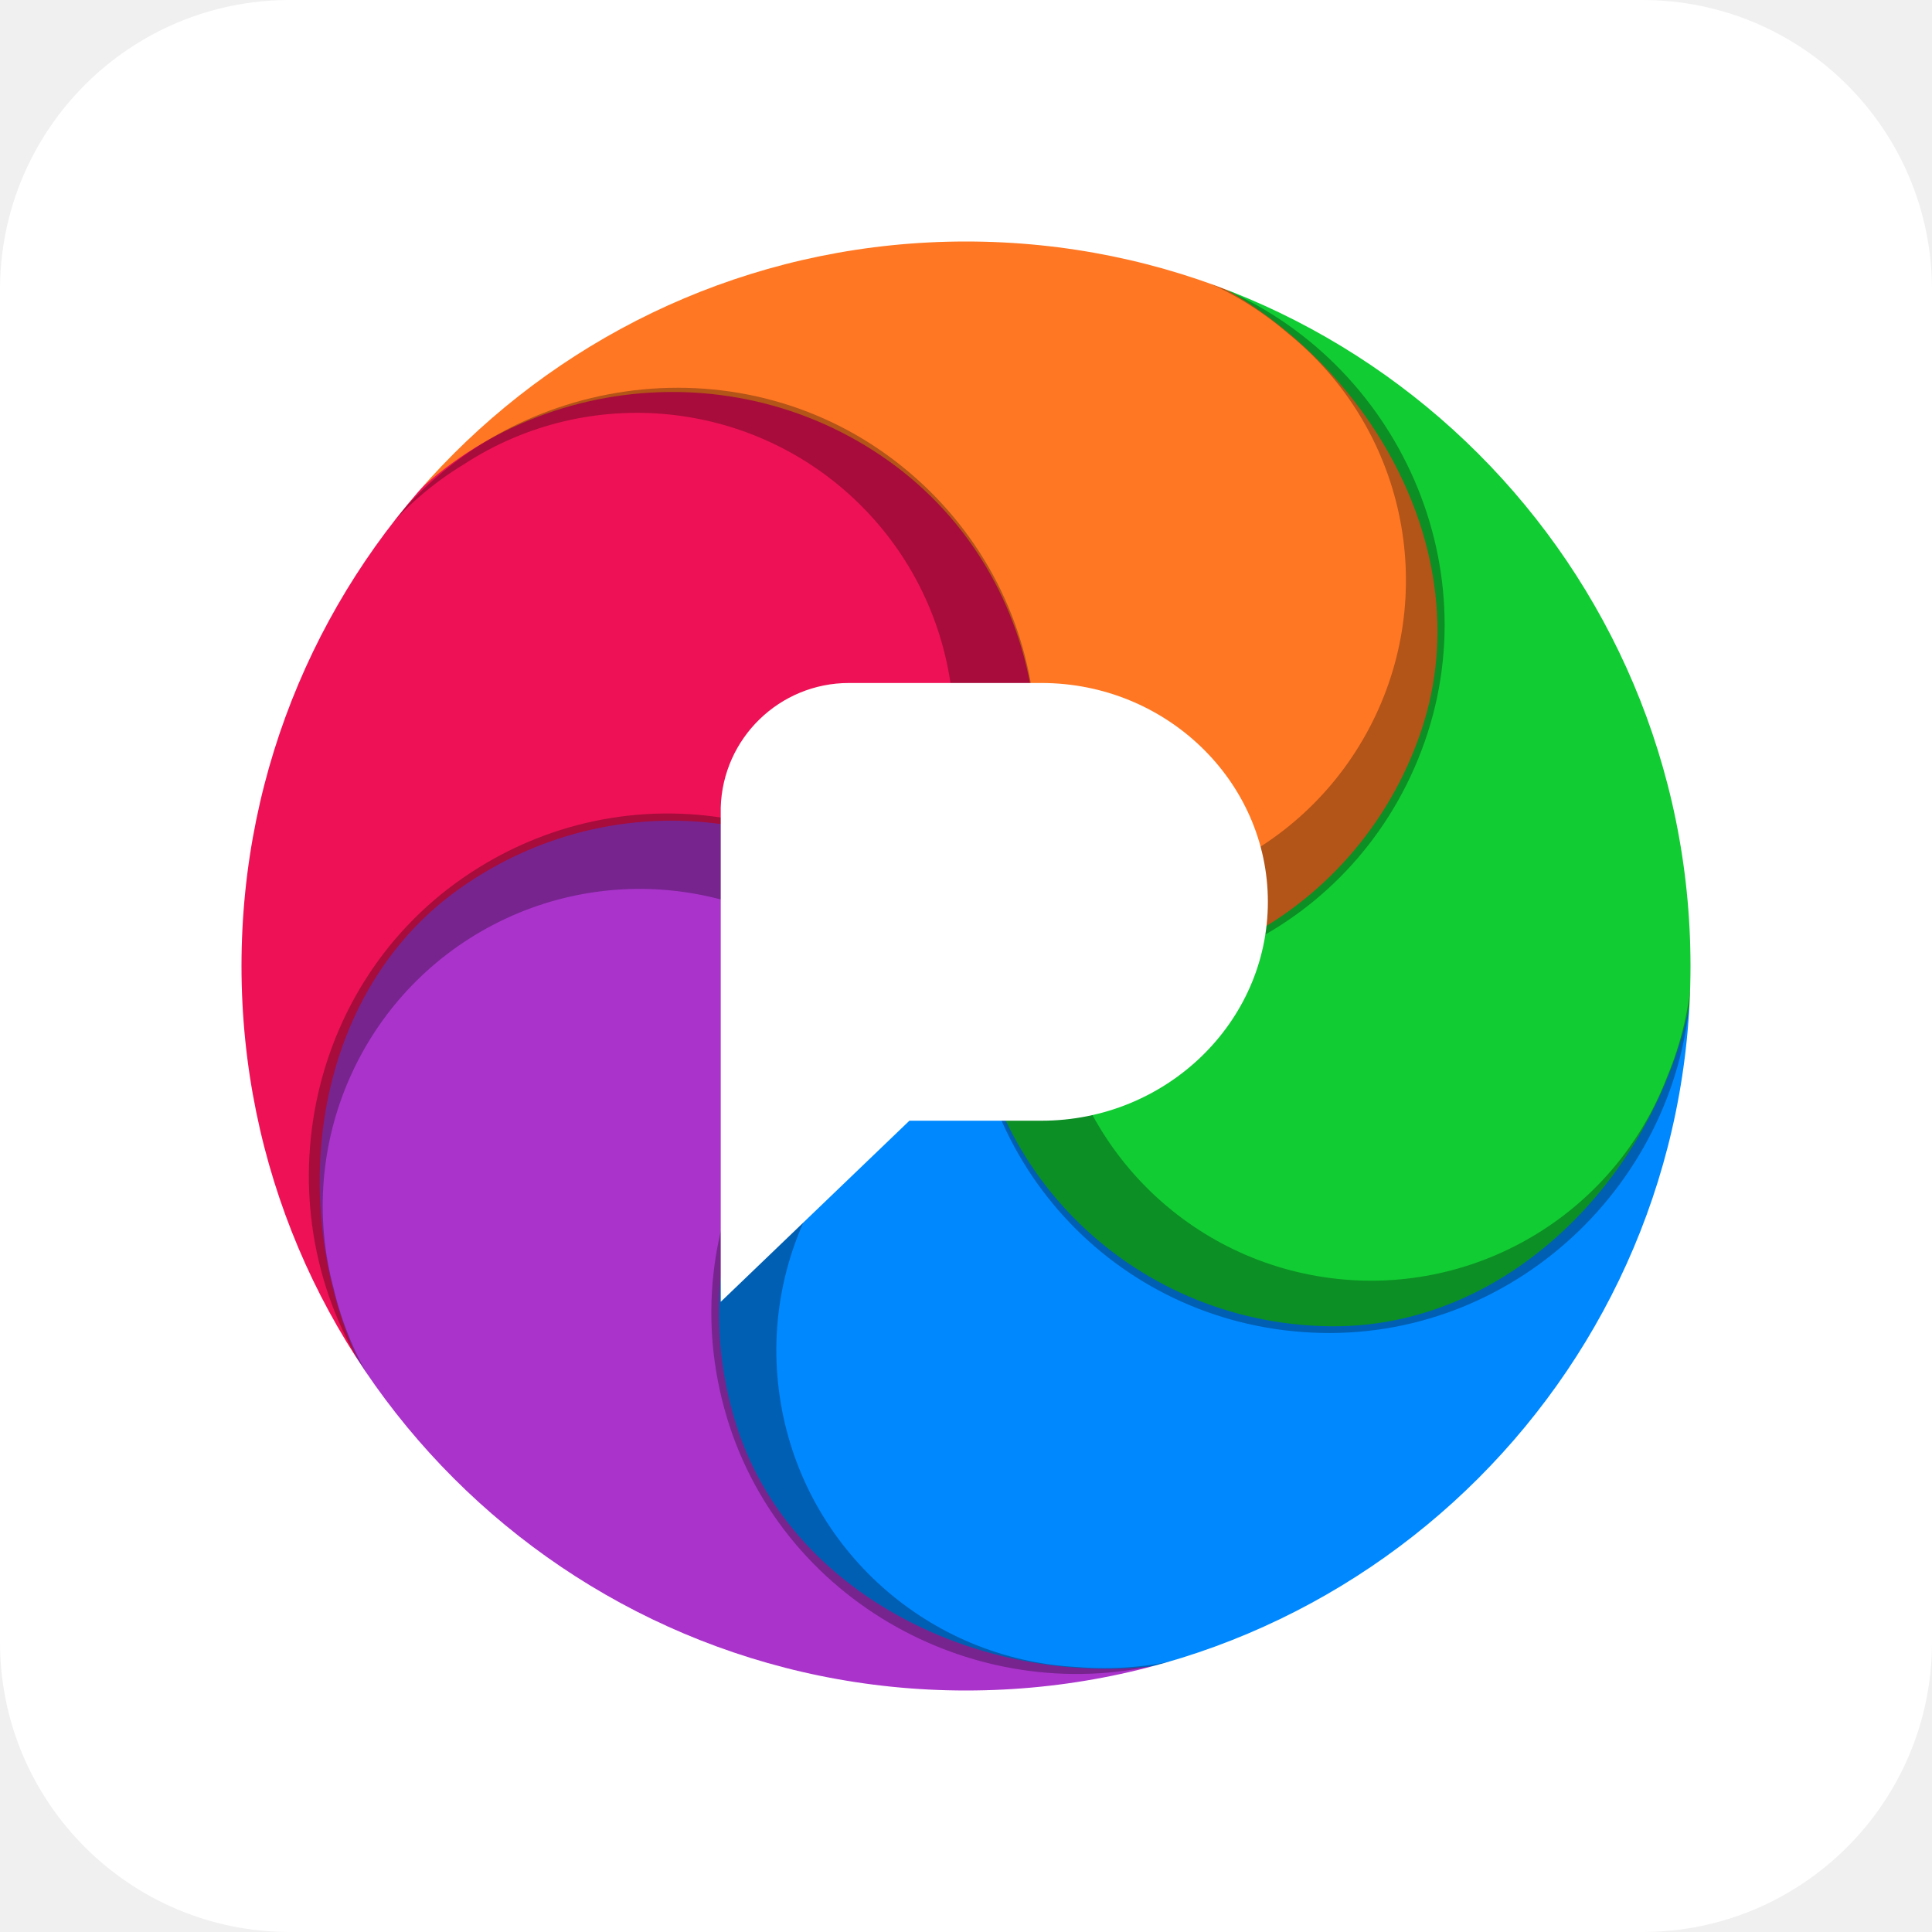
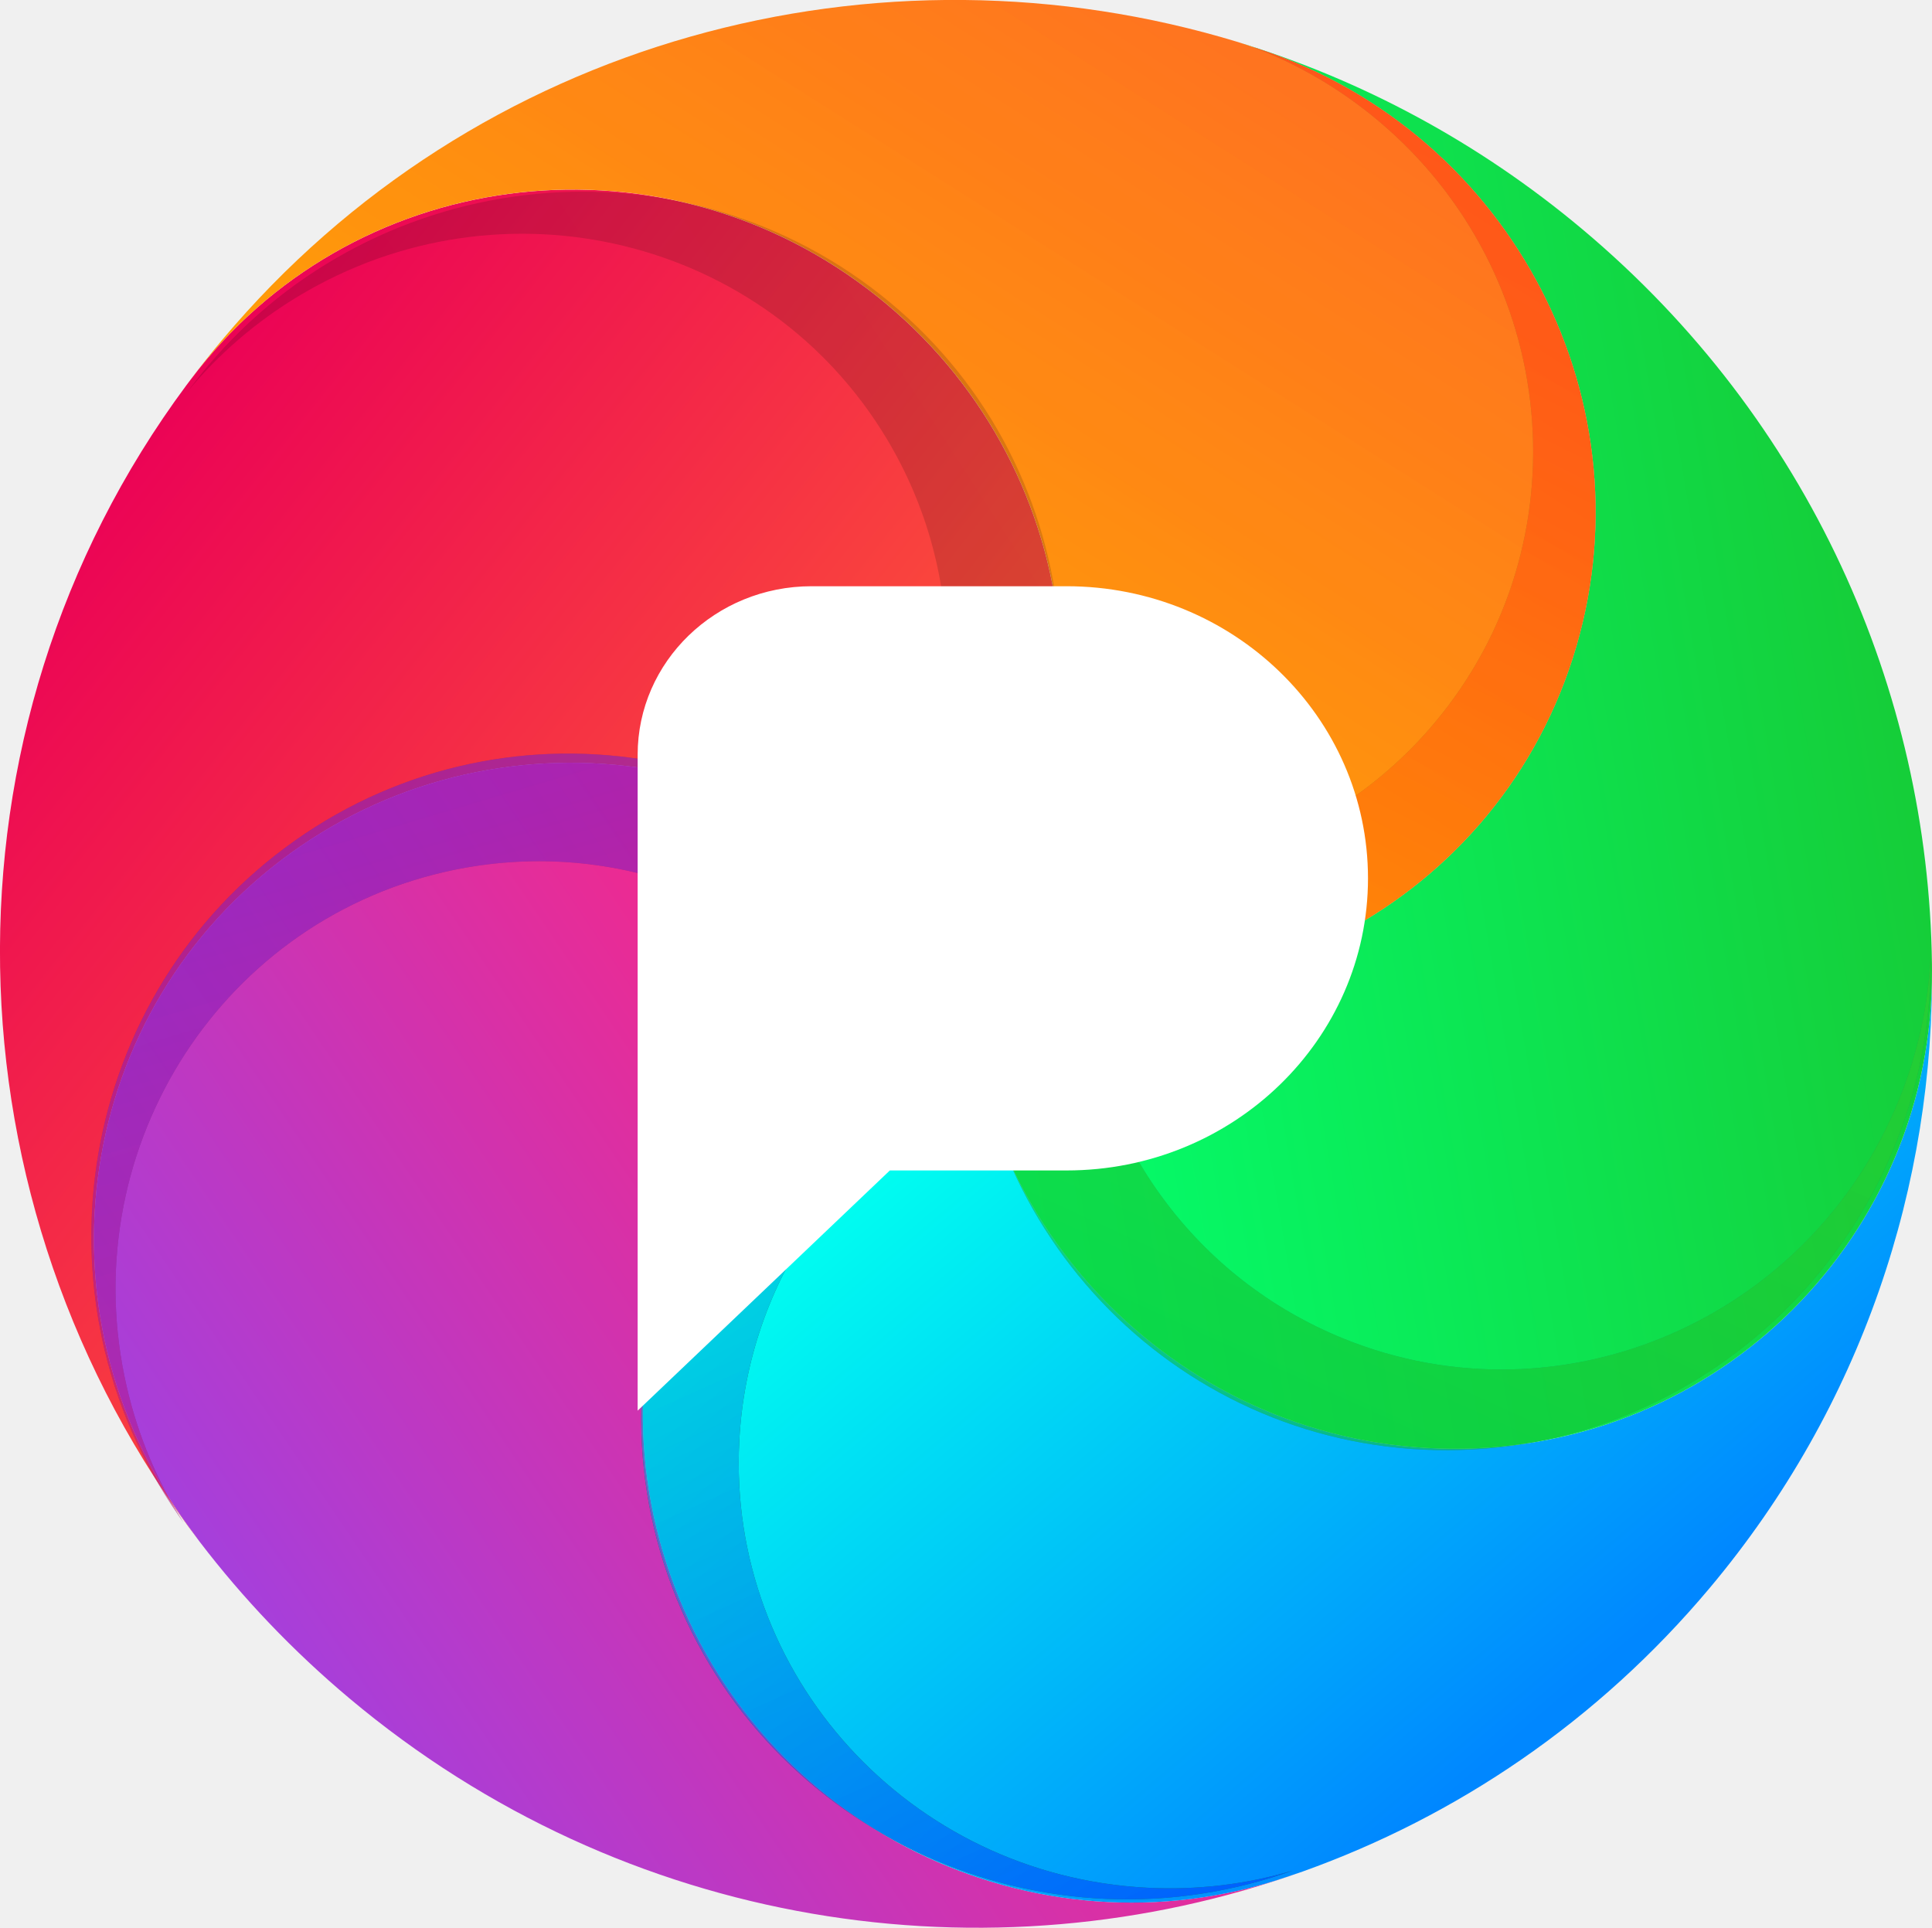
- <svg xmlns="http://www.w3.org/2000/svg" aria-label="Pixelfed" role="img" viewBox="0 0 512 512">
-   <rect width="512" height="512" rx="15%" fill="#fff" />
-   <g fill="#f72">
-     <path id="a" d="M254 256c32-42 23-102-20-134s-108-15-140 27l11-19c52-63 143-89 210-58 50 17 78 72 62 123s-72 78-123 61" />
+ <svg xmlns="http://www.w3.org/2000/svg" xmlns:xlink="http://www.w3.org/1999/xlink" width="14.77mm" height="14.739mm" version="1.1" viewBox="0 0 14.77 14.739">
+   <defs>
+     <linearGradient id="e" x1="30.973" x2="1.109" y1="27.509" y2="28.797" gradientTransform="scale(.83554 1.1968)" gradientUnits="userSpaceOnUse" xlink:href="#b" />
+     <linearGradient id="b" x1="26.799" x2="6.491" y1="19.64" y2="20.515" gradientTransform="scale(.85442 1.1704)" gradientUnits="userSpaceOnUse">
+       <stop stop-color="#FF5C34" offset="0" />
+       <stop stop-color="#EB0256" offset="1" />
+     </linearGradient>
+     <linearGradient id="i" x1="18.604" x2="29.552" y1="60.089" y2="34.263" gradientTransform="scale(1.2182 .82091)" gradientUnits="userSpaceOnUse">
+       <stop stop-color="#A63FDB" offset="0" />
+       <stop stop-color="#FF257E" offset="1" />
+     </linearGradient>
+     <linearGradient id="h" x1="31.906" x2="56.143" y1="22.861" y2="28.198" gradientTransform="scale(.87862 1.1382)" gradientUnits="userSpaceOnUse">
+       <stop stop-color="#00FFF0" offset="0" />
+       <stop stop-color="#0087FF" offset="1" />
+     </linearGradient>
+     <linearGradient id="g" x1="40.014" x2="21.611" y1="3.05" y2="22.693" gradientTransform="scale(1.048 .9542)" gradientUnits="userSpaceOnUse">
+       <stop stop-color="#17C934" offset="0" />
+       <stop stop-color="#03FF6E" offset="1" />
+     </linearGradient>
+     <linearGradient id="d" x1="15.185" x2="9.592" y1="33.22" y2="1.019" gradientTransform="scale(1.1393 .87774)" gradientUnits="userSpaceOnUse" xlink:href="#a" />
+     <linearGradient id="a" x1=".5" x2=".306" y1="1.119">
+       <stop stop-color="#FFB000" offset="0" />
+       <stop stop-color="#FF7725" offset="1" />
+     </linearGradient>
+     <linearGradient id="c" x1="29.277" x2="25.329" y1="23.493" y2=".764" gradientTransform="scale(.85442 1.1704)" gradientUnits="userSpaceOnUse" xlink:href="#a" />
+     <linearGradient id="l" x1="16.691" x2="57.873" y1="19.196" y2="21.721" gradientTransform="scale(.85442 1.1704)" gradientUnits="userSpaceOnUse">
+       <stop stop-color="#9EE85D" offset="0" />
+       <stop stop-color="#0ED061" offset="1" />
+     </linearGradient>
+     <linearGradient id="k" x1="38.66" x2="29.418" y1="42.314" y2="17.769" gradientTransform="scale(.85442 1.1704)" gradientUnits="userSpaceOnUse">
+       <stop stop-color="#21EFE3" offset="0" />
+       <stop stop-color="#2598FF" offset="1" />
+     </linearGradient>
+     <linearGradient id="j" x1="32.778" x2="-5.737" y1="31.292" y2="34.564" gradientTransform="scale(.85442 1.1704)" gradientUnits="userSpaceOnUse">
+       <stop stop-color="#A63FDB" offset="0" />
+       <stop stop-color="#FF257E" offset="1" />
+     </linearGradient>
+     <linearGradient id="f" x1="26.799" x2="6.491" y1="19.64" y2="20.515" gradientTransform="scale(.85442 1.1704)" gradientUnits="userSpaceOnUse" xlink:href="#b" />
+   </defs>
+   <g transform="translate(33.915 11.461)">
+     <g id="Group" transform="matrix(.29726 0 0 .29726 -33.959 -11.511)">
+       <mask fill="#ffffff">
+         <rect y=".112" width="50" height="49.776" />
+       </mask>
+       <g transform="translate(-12.599 -12.101)">
+         <g transform="rotate(40 14.707 46.949)" fill-rule="evenodd">
+           <path id="Combined-Shape" d="m25.88 24.664c-6.69-1.648-13.466 2.374-15.134 8.982-1.668 6.608 2.403 13.301 9.094 14.949l0.506 0.125c-10.654-2.381-18.724-11.491-19.391-22.569l-0.01-0.195c-0.361-6.801 4.929-12.604 11.814-12.96 6.886-0.356 12.76 4.868 13.121 11.67z" fill="url(#e)" />
+           <path d="m25.88 24.664c-3.551 5.838-1.639 13.414 4.271 16.922 5.91 3.508 13.581 1.619 17.132-4.219l0.235-0.387c-4.315 7.381-12.39 12.348-21.639 12.348-1.902 0-3.754-0.21-5.535-0.608l-0.506-0.125c-6.69-1.648-10.762-8.341-9.094-14.949 1.668-6.608 8.444-10.63 15.134-8.982z" fill="url(#i)" />
+           <path d="m25.88 24.664c4.432 5.217 12.307 5.898 17.589 1.52 5.282-4.378 5.971-12.156 1.539-17.373l-0.101-0.119c3.707 4.303 5.943 9.88 5.943 15.973 0 4.486-1.212 8.692-3.331 12.316l-0.235 0.387c-3.551 5.838-11.222 7.727-17.132 4.219-5.91-3.508-7.823-11.084-4.271-16.922z" fill="url(#h)" />
+           <path d="m25.88 24.664c6.393-2.551 9.482-9.739 6.899-16.053s-9.86-9.366-16.253-6.814l-0.523 0.209c3.029-1.29 6.369-2.005 9.877-2.005 7.622 0 14.446 3.373 19.027 8.691l0.101 0.119c4.432 5.217 3.743 12.996-1.539 17.373-5.282 4.378-13.157 3.697-17.589-1.52z" fill="url(#g)" />
+           <g fill="url(#d)">
+             <path d="m25.88 24.664c-0.361-6.801-6.235-12.026-13.121-11.67-6.886 0.356-12.175 6.159-11.814 12.96l0.01 0.195c-0.03-0.492-0.045-0.987-0.045-1.486 0-10.156 6.215-18.878 15.093-22.659l0.523-0.209c6.393-2.551 13.67 0.5 16.253 6.814s-0.506 13.502-6.899 16.053z" />
+             <path d="m25.88 24.664c-0.361-6.801-6.235-12.026-13.121-11.67-6.886 0.356-12.175 6.159-11.814 12.96l0.01 0.195c-0.03-0.492-0.045-0.987-0.045-1.486 0-10.156 6.215-18.878 15.093-22.659l0.523-0.209c6.393-2.551 13.67 0.5 16.253 6.814s-0.506 13.502-6.899 16.053z" fill-opacity=".1" style="mix-blend-mode:multiply" />
+           </g>
+           <g opacity=".505">
+             <path d="m16.339 1.871 0.187-0.075c6.393-2.551 13.67 0.5 16.253 6.814 2.583 6.315-0.506 13.502-6.899 16.053-0.053-1.007-0.228-1.98-0.508-2.904 3.43-1.857 5.755-5.456 5.755-9.592 0-6.037-4.955-10.93-11.066-10.93-1.306 0-2.559 0.223-3.722 0.634z" fill="url(#c)" />
+             <path d="m16.339 1.871 0.187-0.075c6.393-2.551 13.67 0.5 16.253 6.814 2.583 6.315-0.506 13.502-6.899 16.053-0.053-1.007-0.228-1.98-0.508-2.904 3.43-1.857 5.755-5.456 5.755-9.592 0-6.037-4.955-10.93-11.066-10.93-1.306 0-2.559 0.223-3.722 0.634z" fill-opacity=".496" style="mix-blend-mode:overlay" />
+           </g>
+           <g transform="rotate(72 37.056 20.179)" opacity=".544">
+             <path d="m28.379 9.27 0.187-0.075c6.393-2.551 13.67 0.5 16.253 6.814 2.583 6.315-0.506 13.502-6.899 16.053-0.053-1.007-0.228-1.98-0.508-2.904 3.43-1.857 5.755-5.456 5.755-9.592 0-6.037-4.955-10.93-11.066-10.93-1.306 0-2.559 0.223-3.722 0.634z" fill="url(#l)" />
+             <path d="m28.379 9.27 0.187-0.075c6.393-2.551 13.67 0.5 16.253 6.814 2.583 6.315-0.506 13.502-6.899 16.053-0.053-1.007-0.228-1.98-0.508-2.904 3.43-1.857 5.755-5.456 5.755-9.592 0-6.037-4.955-10.93-11.066-10.93-1.306 0-2.559 0.223-3.722 0.634z" fill-opacity=".5" style="mix-blend-mode:overlay" />
+           </g>
+           <g transform="rotate(143 33.811 33.641)" opacity=".562">
+             <path d="m25.135 22.732 0.187-0.075c6.393-2.551 13.67 0.5 16.253 6.814 2.583 6.315-0.506 13.502-6.899 16.053-0.053-1.007-0.228-1.98-0.508-2.904 3.43-1.857 5.755-5.456 5.755-9.592 0-6.037-4.955-10.93-11.066-10.93-1.306 0-2.559 0.223-3.722 0.634z" fill="url(#k)" />
+             <path d="m25.135 22.732 0.187-0.075c6.393-2.551 13.67 0.5 16.253 6.814 2.583 6.315-0.506 13.502-6.899 16.053-0.053-1.007-0.228-1.98-0.508-2.904 3.43-1.857 5.755-5.456 5.755-9.592 0-6.037-4.955-10.93-11.066-10.93-1.306 0-2.559 0.223-3.722 0.634z" style="mix-blend-mode:overlay" />
+           </g>
+           <g transform="rotate(217 19.33 34.673)" opacity=".584">
+             <path d="m10.654 23.765 0.187-0.075c6.393-2.551 13.67 0.5 16.253 6.814 2.583 6.315-0.506 13.502-6.899 16.053-0.053-1.007-0.228-1.98-0.508-2.904 3.43-1.857 5.755-5.456 5.755-9.592 0-6.037-4.955-10.93-11.066-10.93-1.306 0-2.559 0.223-3.722 0.634z" fill="url(#j)" />
+             <path d="m10.654 23.765 0.187-0.075c6.393-2.551 13.67 0.5 16.253 6.814 2.583 6.315-0.506 13.502-6.899 16.053-0.053-1.007-0.228-1.98-0.508-2.904 3.43-1.857 5.755-5.456 5.755-9.592 0-6.037-4.955-10.93-11.066-10.93-1.306 0-2.559 0.223-3.722 0.634z" fill-opacity=".503" style="mix-blend-mode:overlay" />
+           </g>
+           <g transform="rotate(-71 14.222 21.606)" opacity=".18">
+             <path d="m5.546 10.697 0.187-0.075c6.393-2.551 13.67 0.5 16.253 6.814 2.583 6.315-0.506 13.502-6.899 16.053-0.053-1.007-0.228-1.98-0.508-2.904 3.43-1.857 5.755-5.456 5.755-9.592 0-6.037-4.955-10.93-11.066-10.93-1.306 0-2.559 0.223-3.722 0.634z" fill="url(#f)" />
+             <path d="m5.546 10.697 0.187-0.075c6.393-2.551 13.67 0.5 16.253 6.814 2.583 6.315-0.506 13.502-6.899 16.053-0.053-1.007-0.228-1.98-0.508-2.904 3.43-1.857 5.755-5.456 5.755-9.592 0-6.037-4.955-10.93-11.066-10.93-1.306 0-2.559 0.223-3.722 0.634z" fill-opacity=".773" style="mix-blend-mode:multiply" />
+           </g>
+         </g>
+         <g>
+           <path d="m35.632 42.373h4.545c4.281 0 7.752-3.364 7.752-7.513 0-4.149-3.471-7.513-7.752-7.513h-6.559c-2.47 0-4.472 1.941-4.472 4.334v16.87z" fill="#fff" />
+         </g>
+       </g>
+     </g>
  </g>
-   <use href="#a" transform="rotate(72 256 256)" fill="#1c3" />
-   <use href="#a" transform="rotate(144 256 256)" fill="#08f" />
-   <use href="#a" transform="rotate(216 256 256)" fill="#a3c" />
-   <use href="#a" transform="rotate(288 256 256)" fill="#e15" />
-   <path d="M101 142l1-1c32-42 93-51 135-19s50 91 18 133a96 96 0 00-15-17 84 84 0 00-117-115 87 87 0 00-22 19z" opacity=".3" id="b" />
-   <g id="c">
-     <use href="#b" transform="rotate(72 256 256)" />
-     <use href="#b" transform="rotate(144 256 256)" />
-   </g>
-   <use href="#c" transform="rotate(144 256 256)" />
-   <path d="M241 297h35c33 0 60-26 60-58s-27-58-60-58h-51a34 34 0 00-34 33v131z" fill="#fff" />
-   <circle cx="256" cy="256" r="196" fill="none" stroke="#fff" stroke-width="8" />
</svg>
